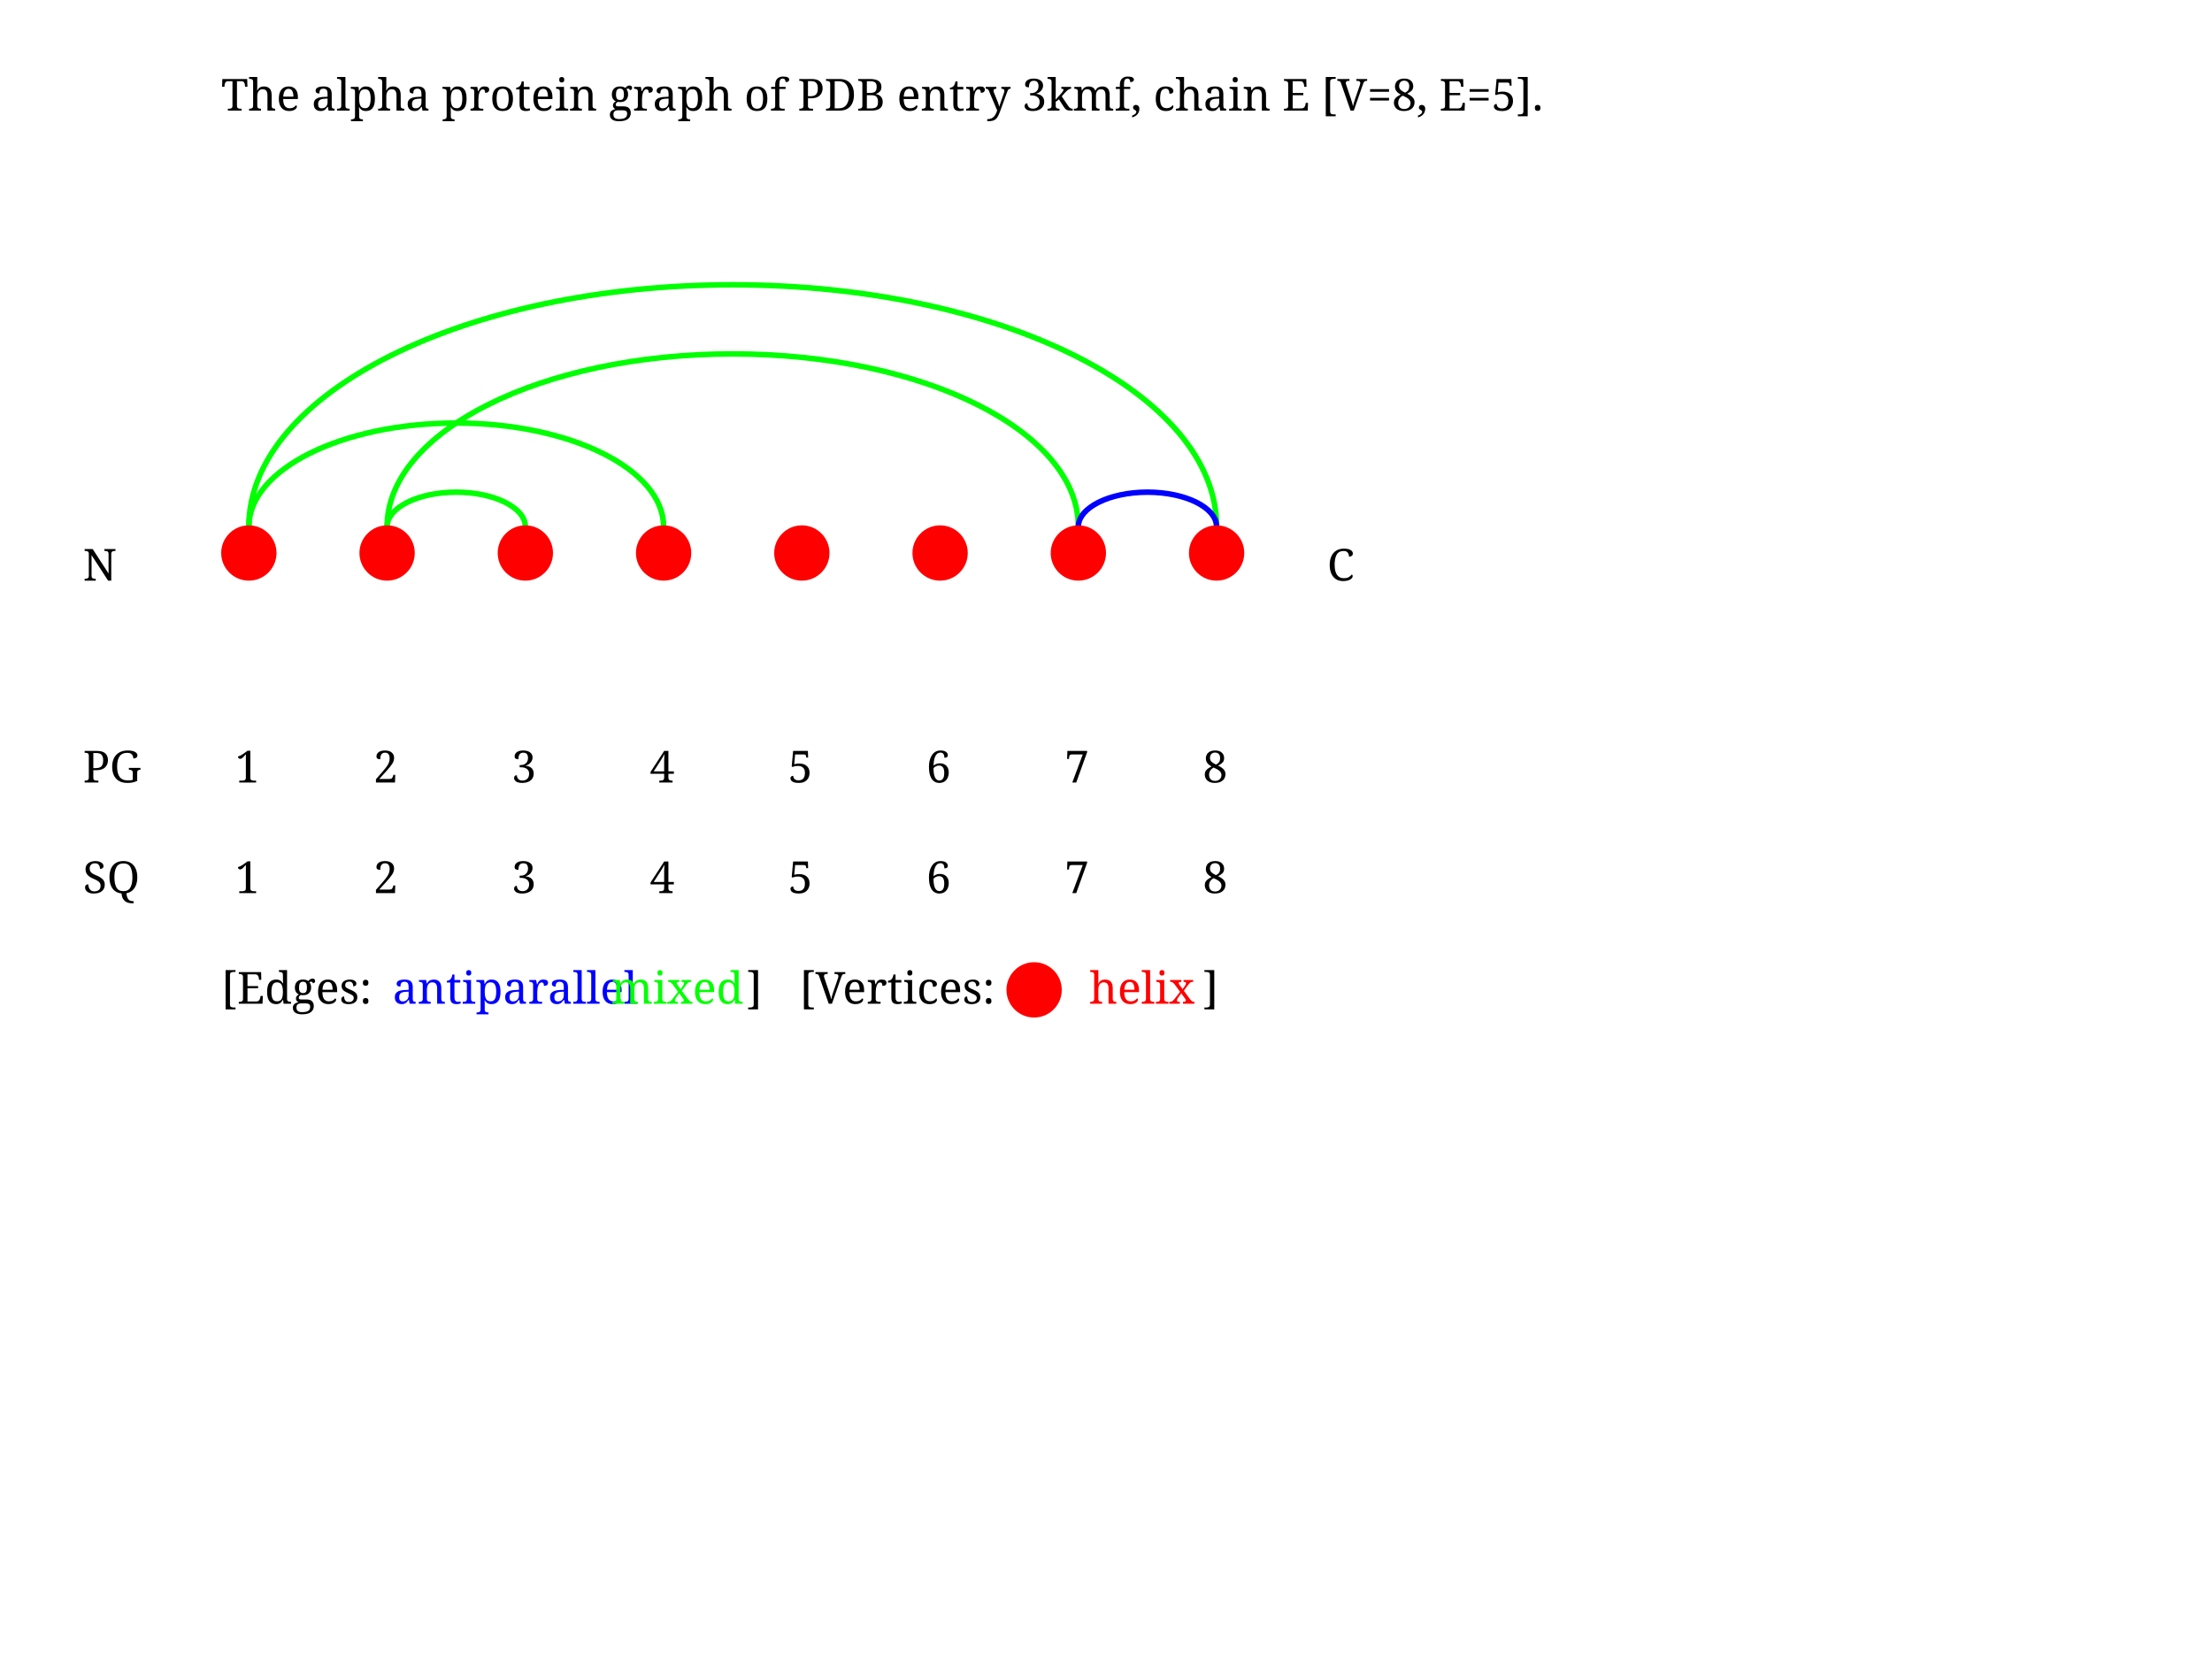
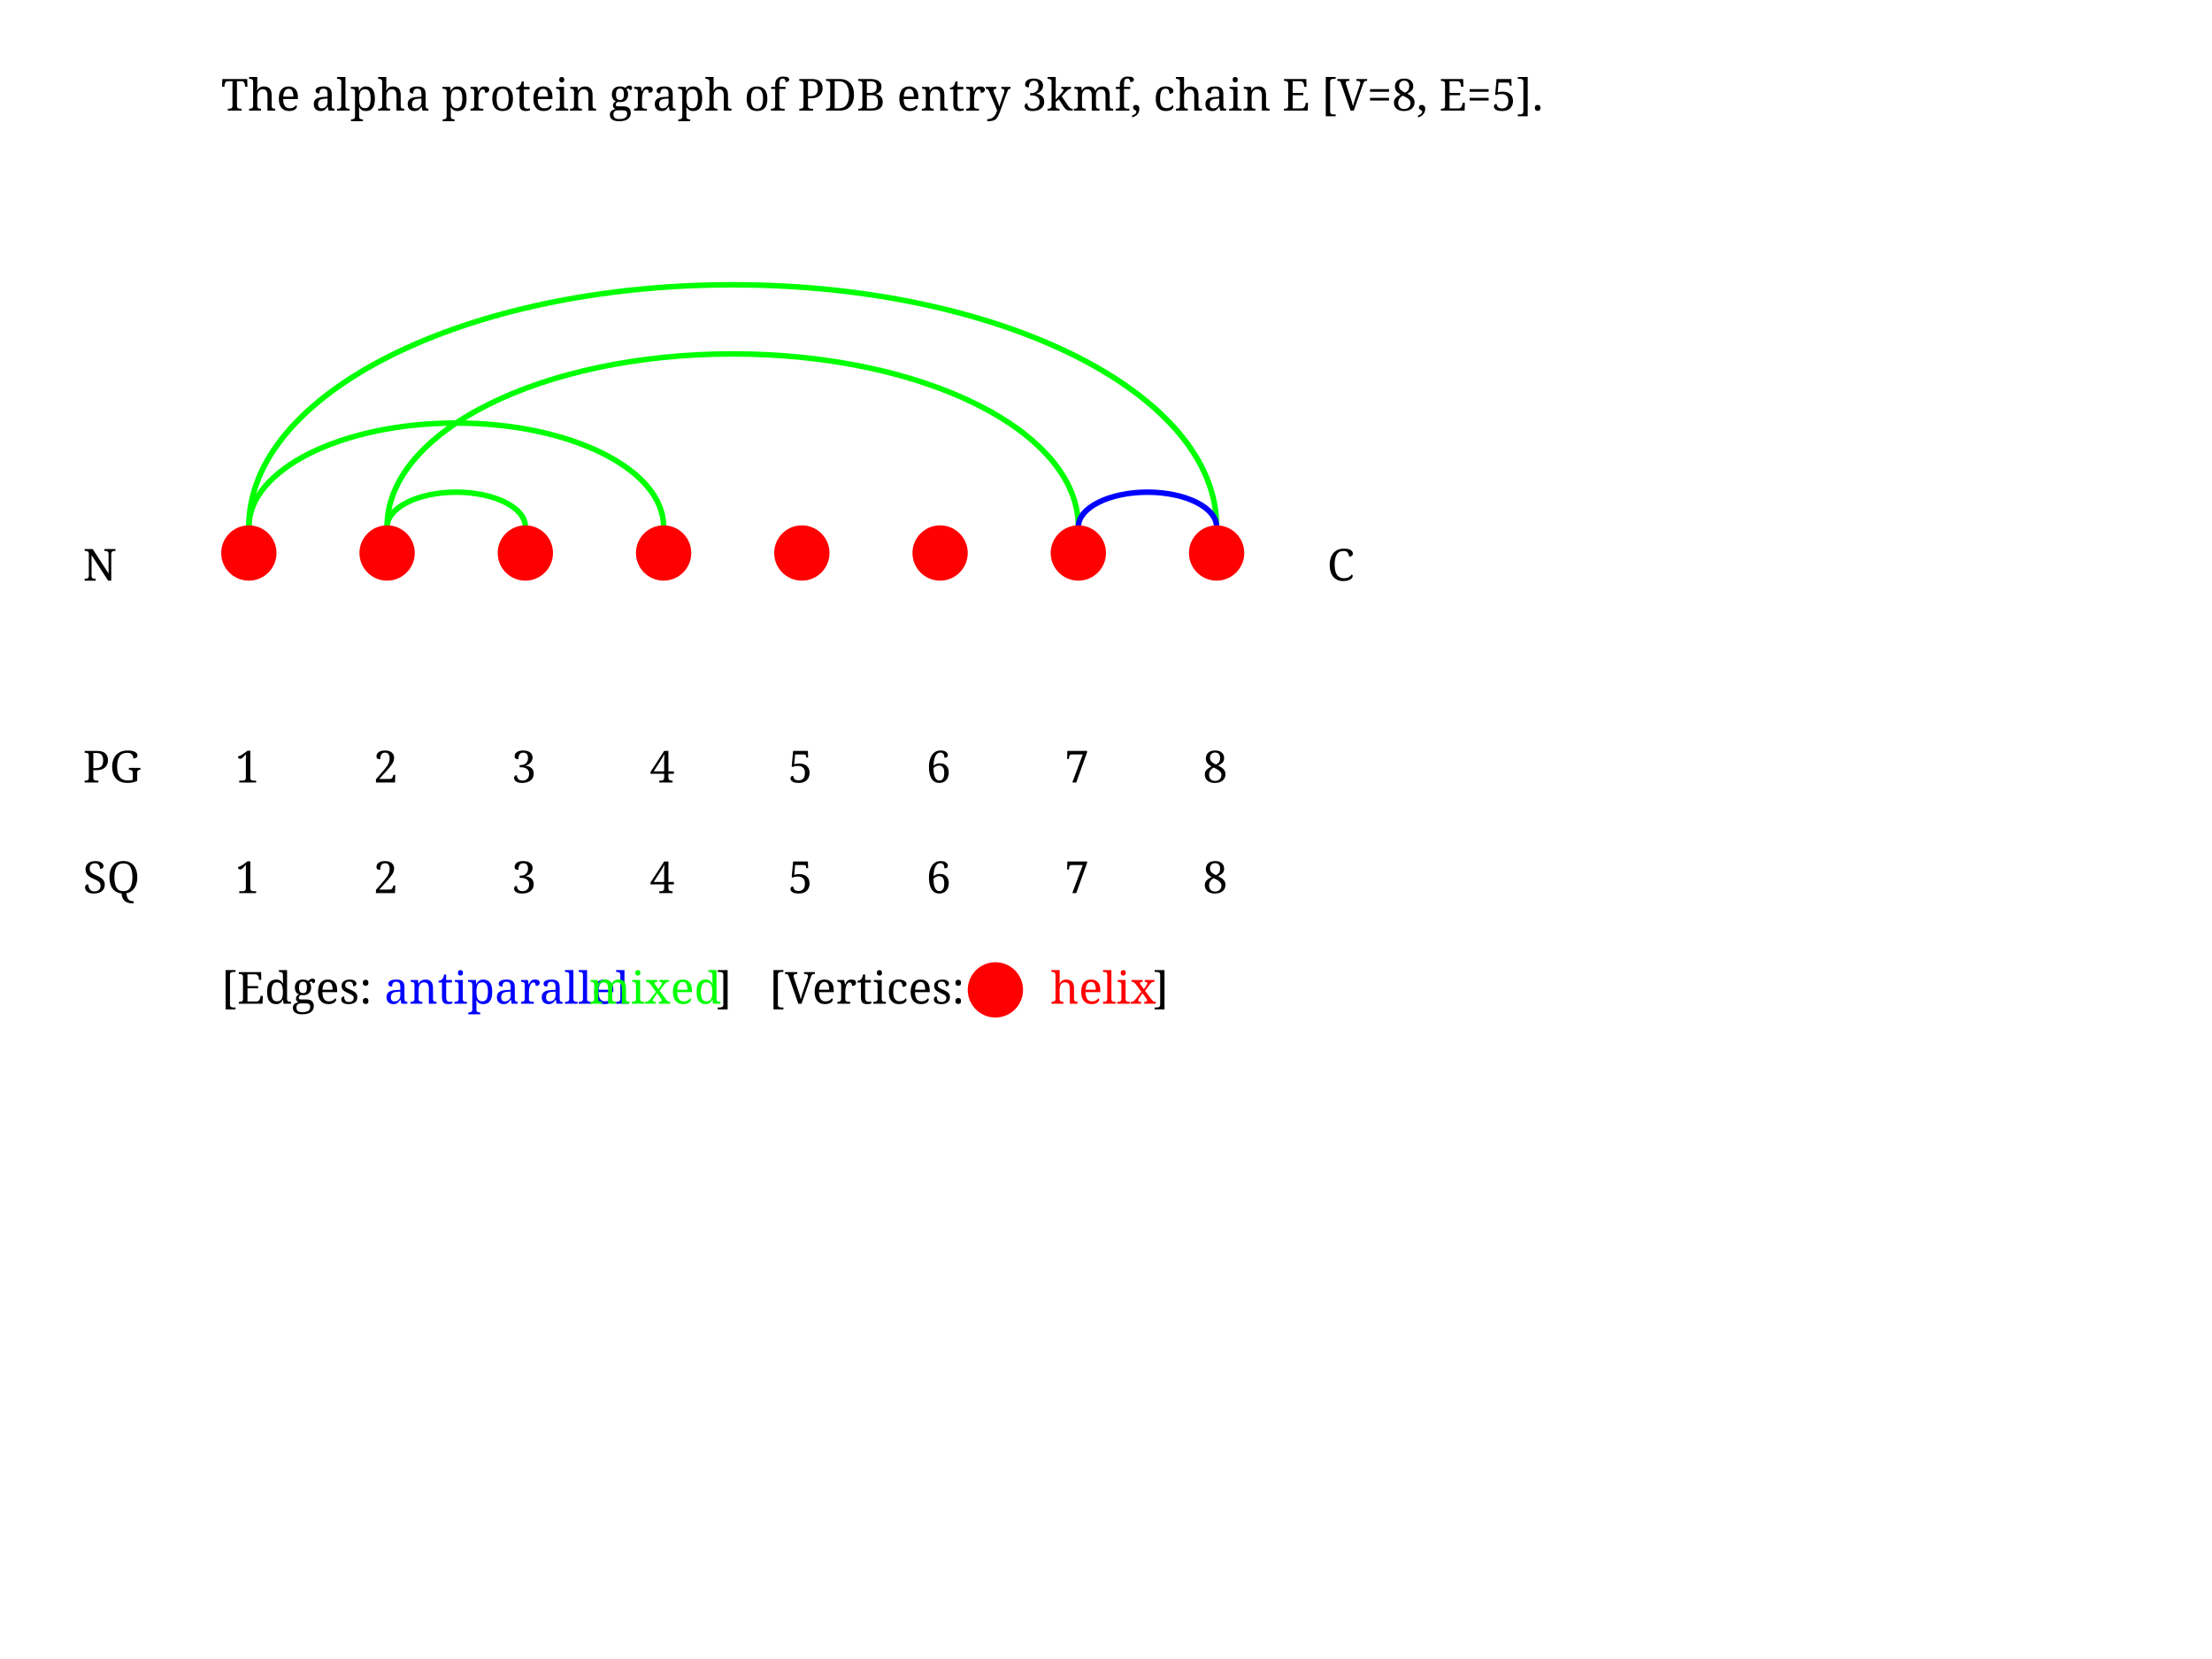
<svg xmlns="http://www.w3.org/2000/svg" fill-opacity="1" color-rendering="auto" color-interpolation="auto" stroke="black" text-rendering="auto" stroke-linecap="square" stroke-miterlimit="10" stroke-opacity="1" shape-rendering="auto" fill="black" stroke-dasharray="none" font-weight="normal" stroke-width="1" font-family="'Dialog'" font-style="normal" stroke-linejoin="miter" font-size="12px" stroke-dashoffset="0" image-rendering="auto">
  <defs id="genericDefs" />
  <g>
    <g fill="white" text-rendering="optimizeLegibility" stroke="white">
      <rect x="0" width="800" height="600" y="0" stroke="none" />
    </g>
    <g font-family="'Serif'" font-size="16px" text-rendering="optimizeLegibility">
      <text x="80" xml:space="preserve" y="40" stroke="none">The alpha protein graph of PDB entry 3kmf, chain E [V=8, E=5].</text>
-       <path fill="lime" stroke-width="2" d="M241 190.5 C241 185.087 238.817 179.924 234.869 175.257 C230.986 170.667 225.388 166.543 218.48 163.089 C204.769 156.234 185.865 152 165 152 C144.135 152 125.231 156.234 111.52 163.089 C104.612 166.543 99.014 170.667 95.131 175.257 C91.183 179.924 89 185.087 89 190.5 L89 191.5 L91 191.5 L91 190.5 C91 185.558 93.014 180.856 96.657 176.549 C100.365 172.167 105.749 168.21 112.414 164.878 C125.848 158.161 144.444 154 165 154 C185.556 154 204.152 158.161 217.586 164.878 C224.251 168.21 229.636 172.167 233.343 176.549 C236.986 180.856 239 185.558 239 190.5 L239 191.5 L241 191.5 L241 190.5 Z" stroke="none" />
-       <path fill="lime" stroke-width="2" d="M441 190.5 C441 178.183 436.019 166.443 427.011 155.795 C418.068 145.223 405.147 135.711 389.191 127.734 C357.384 111.83 313.479 102 265 102 C216.52 102 172.617 111.83 140.809 127.734 C124.854 135.711 111.932 145.223 102.989 155.795 C93.981 166.443 89 178.183 89 190.5 L89 191.5 L91 191.5 L91 190.5 C91 178.655 95.812 167.376 104.516 157.087 C113.283 146.722 125.99 137.379 141.703 129.523 C173.234 113.757 216.83 104 265 104 C313.17 104 356.766 113.757 388.297 129.523 C404.01 137.379 416.717 146.722 425.484 157.087 C434.188 167.376 439 178.655 439 190.5 L439 191.5 L441 191.5 L441 190.5 Z" stroke="none" />
-       <path fill="lime" stroke-width="2" d="M191 190.5 C191 188.538 190.216 186.664 188.799 184.988 C187.446 183.389 185.508 181.958 183.125 180.767 C178.462 178.435 172.058 177 165 177 C157.942 177 151.538 178.435 146.875 180.767 C144.492 181.958 142.554 183.389 141.201 184.988 C139.784 186.664 139 188.538 139 190.5 L139 191.5 L141 191.5 L141 190.5 C141 189.01 141.615 187.596 142.728 186.281 C143.905 184.889 145.629 183.626 147.769 182.556 C152.155 180.363 158.251 179 165 179 C171.749 179 177.845 180.363 182.231 182.556 C184.371 183.626 186.095 184.889 187.272 186.281 C188.385 187.596 189 189.01 189 190.5 L189 191.5 L191 191.5 L191 190.5 Z" stroke="none" />
-       <path fill="lime" stroke-width="2" d="M391 190.5 C391 181.635 387.418 173.183 380.94 165.526 C374.527 157.945 365.267 151.127 353.835 145.411 C331.076 134.032 299.672 127 265 127 C230.328 127 198.924 134.032 176.165 145.411 C164.733 151.127 155.473 157.945 149.06 165.526 C142.582 173.183 139 181.635 139 190.5 L139 191.5 L141 191.5 L141 190.5 C141 182.106 144.413 174.116 150.586 166.818 C156.824 159.445 165.87 152.795 177.059 147.2 C199.541 135.959 230.637 129 265 129 C299.363 129 330.459 135.959 352.942 147.2 C364.13 152.795 373.176 159.445 379.414 166.818 C385.587 174.116 389 182.106 389 190.5 L389 191.5 L391 191.5 L391 190.5 Z" stroke="none" />
-       <path fill="blue" stroke-width="2" d="M441 190.5 C441 188.538 440.216 186.664 438.799 184.988 C437.446 183.389 435.508 181.958 433.125 180.767 C428.462 178.435 422.058 177 415 177 C407.942 177 401.538 178.435 396.875 180.767 C394.492 181.958 392.554 183.389 391.201 184.988 C389.784 186.664 389 188.538 389 190.5 L389 191.5 L391 191.5 L391 190.5 C391 189.01 391.615 187.596 392.728 186.281 C393.905 184.889 395.629 183.626 397.769 182.556 C402.155 180.363 408.251 179 415 179 C421.749 179 427.845 180.363 432.231 182.556 C434.371 183.626 436.095 184.889 437.272 186.281 C438.385 187.596 439 189.01 439 190.5 L439 191.5 L441 191.5 L441 190.5 Z" stroke="none" />
+       <path fill="lime" stroke-width="2" d="M239 190.5 L239 190.5 C239 170.841 206.562 154 165 154 L165 153 L165 154 C123.438 154 91 170.841 91 190.5 L91 191.5 L89 191.5 L89 190.5 C89 168.738 123.719 152 165 152 L165 152 C206.28 152 241 168.738 241 190.5 L241 191.5 L239 191.5 Z" stroke="none" />
+       <path fill="lime" stroke-width="2" d="M439 190.5 L439 190.5 C439 143.227 361.791 104 265 104 L265 103 L265 104 C168.209 104 91 143.227 91 190.5 L91 191.5 L89 191.5 L89 190.5 C89 141.123 168.491 102 265 102 L265 102 C361.509 102 441 141.123 441 190.5 L441 191.5 L439 191.5 Z" stroke="none" />
+       <path fill="lime" stroke-width="2" d="M189 190.5 L189 190.5 C189 184.648 178.948 179 165 179 L165 178 L165 179 C151.052 179 141 184.648 141 190.5 L141 191.5 L139 191.5 L139 190.5 C139 182.545 151.334 177 165 177 L165 177 C178.666 177 191 182.545 191 190.5 L191 191.5 L189 191.5 Z" stroke="none" />
+       <path fill="lime" stroke-width="2" d="M389 190.5 L389 190.5 C389 157.034 334.176 129 265 129 L265 128 L265 129 C195.824 129 141 157.034 141 190.5 L141 191.5 L139 191.5 L139 190.5 C139 154.93 196.105 127 265 127 L265 127 C333.895 127 391 154.93 391 190.5 L391 191.5 L389 191.5 Z" stroke="none" />
+       <path fill="blue" stroke-width="2" d="M439 190.5 L439 190.5 C439 184.648 428.948 179 415 179 L415 178 L415 179 C401.052 179 391 184.648 391 190.5 L391 191.5 L389 191.5 L389 190.5 C389 182.545 401.334 177 415 177 L415 177 C428.666 177 441 182.545 441 190.5 L441 191.5 L439 191.5 Z" stroke="none" />
      <circle fill="red" stroke-width="2" r="10" cx="90" cy="200" stroke="none" />
      <circle fill="red" stroke-width="2" r="10" cx="140" cy="200" stroke="none" />
      <circle fill="red" stroke-width="2" r="10" cx="190" cy="200" stroke="none" />
      <circle fill="red" stroke-width="2" r="10" cx="240" cy="200" stroke="none" />
      <circle fill="red" stroke-width="2" r="10" cx="290" cy="200" stroke="none" />
      <circle fill="red" stroke-width="2" r="10" cx="340" cy="200" stroke="none" />
      <circle fill="red" stroke-width="2" r="10" cx="390" cy="200" stroke="none" />
      <circle fill="red" stroke-width="2" r="10" cx="440" cy="200" stroke="none" />
      <text x="30" xml:space="preserve" stroke-width="2" y="210" stroke="none">N</text>
      <text x="480" xml:space="preserve" stroke-width="2" y="210" stroke="none">C</text>
      <text x="30" xml:space="preserve" stroke-width="2" y="283" stroke="none">PG</text>
      <text x="30" xml:space="preserve" stroke-width="2" y="323" stroke="none">SQ</text>
      <text x="85" xml:space="preserve" stroke-width="2" y="283" stroke="none">1</text>
      <text x="85" xml:space="preserve" stroke-width="2" y="323" stroke="none">1</text>
      <text x="135" xml:space="preserve" stroke-width="2" y="283" stroke="none">2</text>
      <text x="135" xml:space="preserve" stroke-width="2" y="323" stroke="none">2</text>
      <text x="185" xml:space="preserve" stroke-width="2" y="283" stroke="none">3</text>
      <text x="185" xml:space="preserve" stroke-width="2" y="323" stroke="none">3</text>
      <text x="235" xml:space="preserve" stroke-width="2" y="283" stroke="none">4</text>
      <text x="235" xml:space="preserve" stroke-width="2" y="323" stroke="none">4</text>
      <text x="285" xml:space="preserve" stroke-width="2" y="283" stroke="none">5</text>
      <text x="285" xml:space="preserve" stroke-width="2" y="323" stroke="none">5</text>
      <text x="335" xml:space="preserve" stroke-width="2" y="283" stroke="none">6</text>
      <text x="335" xml:space="preserve" stroke-width="2" y="323" stroke="none">6</text>
      <text x="385" xml:space="preserve" stroke-width="2" y="283" stroke="none">7</text>
      <text x="385" xml:space="preserve" stroke-width="2" y="323" stroke="none">7</text>
      <text x="435" xml:space="preserve" stroke-width="2" y="283" stroke="none">8</text>
      <text x="435" xml:space="preserve" stroke-width="2" y="323" stroke="none">8</text>
      <text x="80" xml:space="preserve" stroke-width="2" y="363" stroke="none">[Edges: </text>
-       <text fill="blue" x="142" xml:space="preserve" stroke-width="2" y="363" stroke="none">antiparallel</text>
-       <text fill="lime" x="221" xml:space="preserve" stroke-width="2" y="363" stroke="none">mixed</text>
-       <text x="270" xml:space="preserve" stroke-width="2" y="363" stroke="none">]</text>
-       <text x="285" xml:space="preserve" stroke-width="2" y="363" stroke="none"> [Vertices: </text>
-       <circle fill="red" stroke-width="2" r="10" cx="374" cy="358" stroke="none" />
-       <text fill="red" x="394" xml:space="preserve" stroke-width="2" y="363" stroke="none">helix</text>
-       <text x="435" xml:space="preserve" stroke-width="2" y="363" stroke="none">]</text>
+       <text fill="blue" x="139" xml:space="preserve" stroke-width="2" y="363" stroke="none">antiparallel</text>
+       <text fill="lime" x="213" xml:space="preserve" stroke-width="2" y="363" stroke="none">mixed</text>
+       <text x="259" xml:space="preserve" stroke-width="2" y="363" stroke="none">]</text>
+       <text x="274" xml:space="preserve" stroke-width="2" y="363" stroke="none"> [Vertices: </text>
+       <circle fill="red" stroke-width="2" r="10" cx="360" cy="358" stroke="none" />
+       <text fill="red" x="380" xml:space="preserve" stroke-width="2" y="363" stroke="none">helix</text>
+       <text x="417" xml:space="preserve" stroke-width="2" y="363" stroke="none">]</text>
    </g>
  </g>
</svg>
